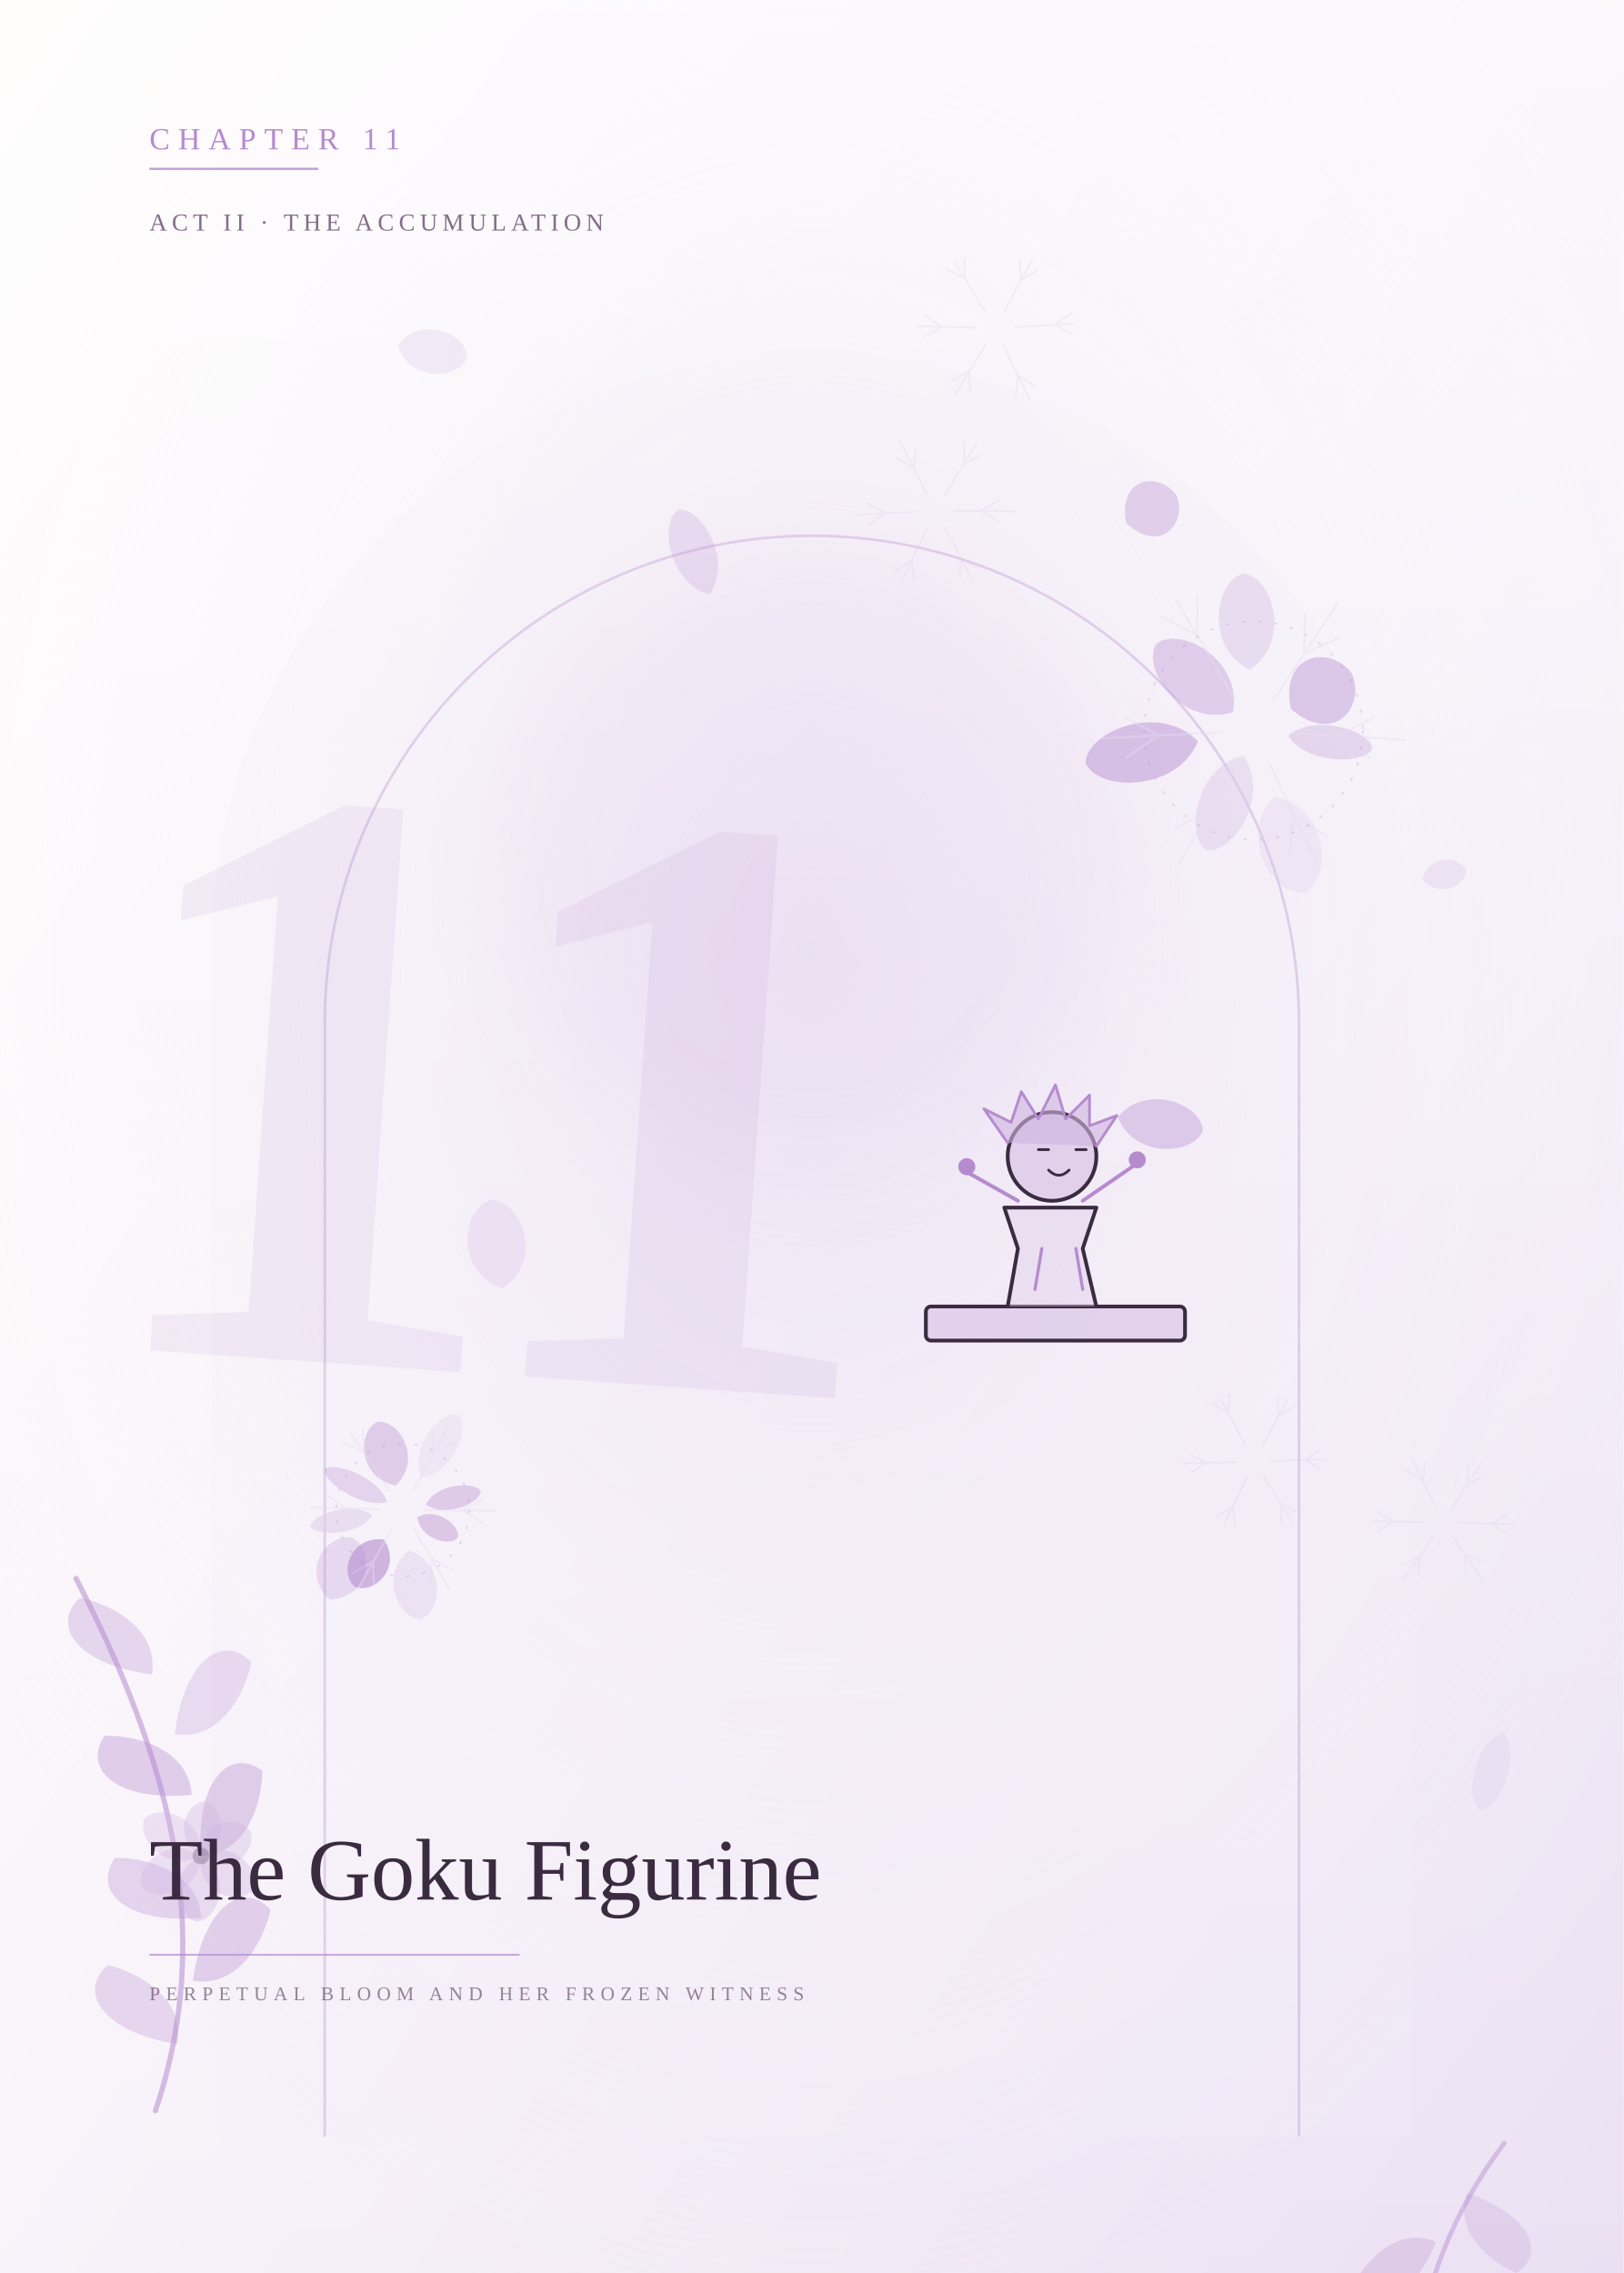
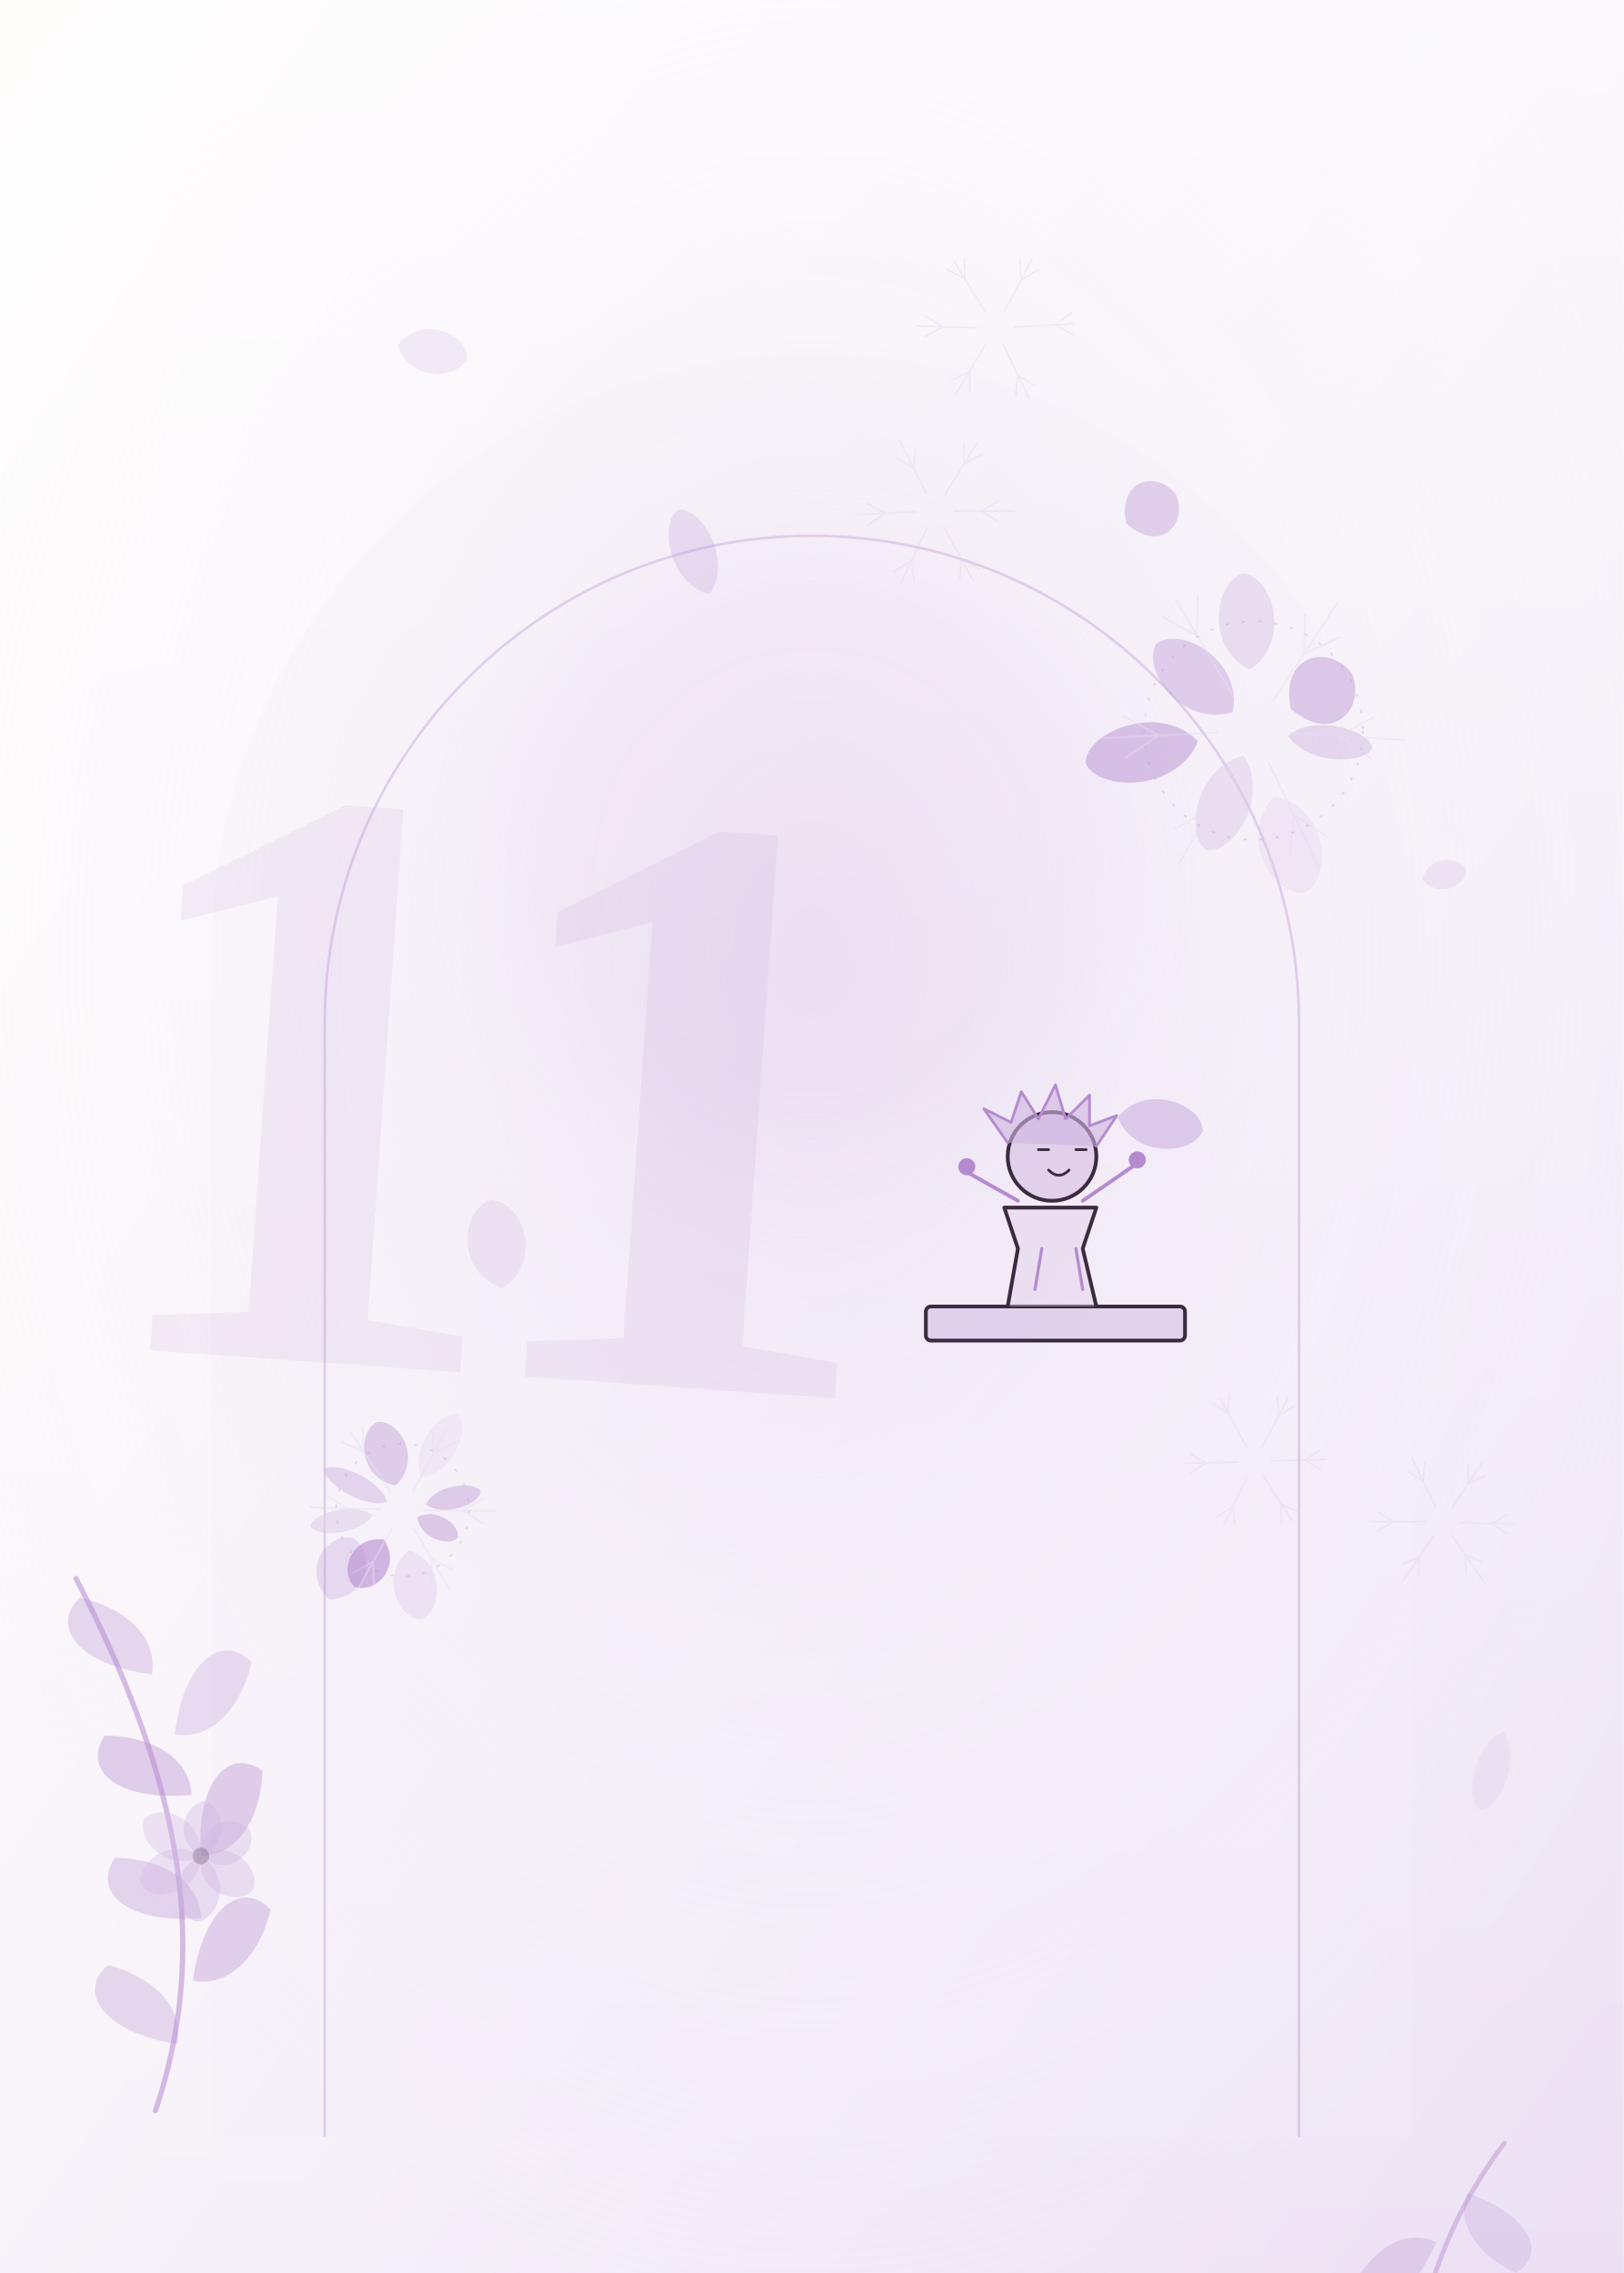
<svg xmlns="http://www.w3.org/2000/svg" viewBox="0 0 1000 1400" width="1000" height="1400" role="img" aria-labelledby="c11-title c11-desc">
  <defs>
    <linearGradient id="c11-bg" x1="0" y1="0" x2="1" y2="1">
      <stop offset="0" stop-color="#FFFDFB" />
      <stop offset="0.48" stop-color="rgb(248, 243, 250)" />
      <stop offset="1" stop-color="rgb(234, 223, 242)" />
    </linearGradient>
    <radialGradient id="c11-halo" cx="50%" cy="42%" r="62%">
      <stop offset="0" stop-color="rgb(218, 197, 231)" stop-opacity="0.7" />
      <stop offset="0.55" stop-color="rgb(240, 232, 245)" stop-opacity="0.24" />
      <stop offset="1" stop-color="rgb(248, 243, 250)" stop-opacity="0" />
    </radialGradient>
    <linearGradient id="c11-accent" x1="0" y1="0" x2="0.9" y2="1">
      <stop offset="0" stop-color="rgb(196, 162, 217)" />
      <stop offset="0.55" stop-color="#B58BCF" />
      <stop offset="1" stop-color="rgb(148, 114, 170)" />
    </linearGradient>
    <linearGradient id="c11-veil" x1="0" y1="0" x2="0" y2="1">
      <stop offset="0" stop-color="#FFFFFF" stop-opacity="0.88" />
      <stop offset="0.55" stop-color="#FFFFFF" stop-opacity="0.4" />
      <stop offset="1" stop-color="#FFFFFF" stop-opacity="0.08" />
    </linearGradient>
    <radialGradient id="c11-spot" cx="50%" cy="46%" r="52%">
      <stop offset="0" stop-color="rgb(234, 223, 242)" stop-opacity="0.58" />
      <stop offset="0.55" stop-color="rgb(245, 239, 248)" stop-opacity="0.16" />
      <stop offset="1" stop-color="rgb(91, 70, 104)" stop-opacity="0.24" />
    </radialGradient>
    <radialGradient id="c11-vignette" cx="50%" cy="48%" r="72%">
      <stop offset="0" stop-color="rgb(91, 70, 104)" stop-opacity="0" />
      <stop offset="0.66" stop-color="rgb(91, 70, 104)" stop-opacity="0" />
      <stop offset="1" stop-color="rgb(91, 70, 104)" stop-opacity="0.32" />
    </radialGradient>
    <filter id="c11-blur" x="-30%" y="-30%" width="160%" height="160%">
      <feGaussianBlur stdDeviation="26" />
    </filter>
    <filter id="c11-soft" x="-20%" y="-20%" width="140%" height="140%">
      <feGaussianBlur stdDeviation="4" />
    </filter>
    <filter id="c11-shadow" x="-30%" y="-30%" width="160%" height="160%">
      <feDropShadow dx="0" dy="10" stdDeviation="14" flood-color="rgb(81, 63, 93)" flood-opacity="0.22" />
    </filter>
  </defs>
  <rect width="1000" height="1400" fill="url(#c11-bg)" />
  <rect width="1000" height="1400" fill="url(#c11-halo)" />
  <rect width="1000" height="1400" fill="url(#c11-veil)" opacity="0.5" />
  <path d="M 130 1316 L 130 588 A 370 370 0 0 1 870 588 L 870 1316 Z" fill="rgb(244, 238, 248)" opacity="0.3" />
  <path d="M 200 1316 L 200 630 A 300 300 0 0 1 800 630 L 800 1316" fill="none" stroke="#B58BCF" stroke-width="1.6" opacity="0.35" />
  <circle cx="500" cy="532" r="190" fill="rgb(229, 214, 238)" opacity="0.24" filter="url(#c11-blur)" />
  <g>
    <g>
      <path d="M0 0 C -24.55 -16.23 -16.56 -58.67 0 -62.41 C 16.56 -58.67 24.55 -16.23 0 0 Z" transform="translate(765.86 465.57) rotate(201.53)" fill="rgb(222, 203, 233)" opacity="0.502" stroke="none" stroke-width="1.2" />
      <path d="M0 0 C -28.32 -18.34 -19.1 -66.32 0 -70.55 C 19.1 -66.32 28.32 -18.34 0 0 Z" transform="translate(737.8 456.59) rotate(259.1)" fill="#B58BCF" opacity="0.472" stroke="none" stroke-width="1.2" />
      <path d="M0 0 C -27.8 -16.44 -18.75 -59.43 0 -63.22 C 18.75 -59.43 27.8 -16.44 0 0 Z" transform="translate(759.27 438.61) rotate(311.81)" fill="rgb(200, 168, 219)" opacity="0.509" stroke="none" stroke-width="1.2" />
      <path d="M0 0 C -26.93 -15.45 -18.16 -55.86 0 -59.42 C 18.16 -55.86 26.93 -15.45 0 0 Z" transform="translate(769.63 412.48) rotate(356.39)" fill="rgb(222, 203, 233)" opacity="0.583" stroke="none" stroke-width="1.2" />
      <path d="M0 0 C -33.13 -11.29 -22.35 -40.83 0 -43.44 C 22.35 -40.83 33.13 -11.29 0 0 Z" transform="translate(794.97 436.61) rotate(419.77)" fill="#B58BCF" opacity="0.423" stroke="none" stroke-width="1.2" />
      <path d="M0 0 C -16.01 -13.66 -10.8 -49.38 0 -52.54 C 10.8 -49.38 16.01 -13.66 0 0 Z" transform="translate(793.3 453.17) rotate(458.46)" fill="rgb(200, 168, 219)" opacity="0.377" stroke="none" stroke-width="1.2" />
      <path d="M0 0 C -29.3 -16.17 -19.76 -58.45 0 -62.18 C 19.76 -58.45 29.3 -16.17 0 0 Z" transform="translate(784.84 490.56) rotate(522.44)" fill="rgb(222, 203, 233)" opacity="0.293" stroke="none" stroke-width="1.2" />
      <g stroke="rgb(233, 220, 241)" stroke-width="1.2" opacity="0.451" stroke-linecap="round">
        <line x1="794.48" y1="451.38" x2="865.66" y2="455.74" />
        <line x1="824.41" y1="453.21" x2="845.95" y2="441.76" />
        <line x1="824.41" y1="453.21" x2="844.39" y2="467.22" />
        <line x1="781.7" y1="470.32" x2="812.43" y2="534.68" />
        <line x1="796.83" y1="502" x2="817.3" y2="515.28" />
        <line x1="796.83" y1="502" x2="794.28" y2="526.26" />
        <line x1="761.01" y1="469.66" x2="726.21" y2="531.91" />
        <line x1="744.8" y1="498.65" x2="745.79" y2="523.03" />
        <line x1="744.8" y1="498.65" x2="723.52" y2="510.58" />
        <line x1="749.51" y1="451.15" x2="678.28" y2="454.78" />
        <line x1="713.55" y1="452.98" x2="693.43" y2="466.78" />
        <line x1="713.55" y1="452.98" x2="692.13" y2="441.31" />
        <line x1="760.51" y1="430.63" x2="724.11" y2="369.3" />
        <line x1="737.2" y1="391.36" x2="715.62" y2="379.98" />
        <line x1="737.2" y1="391.36" x2="737.55" y2="366.96" />
        <line x1="784.38" y1="431.19" x2="823.59" y2="371.61" />
        <line x1="803" y1="402.89" x2="803.79" y2="378.5" />
        <line x1="803" y1="402.89" x2="825.09" y2="392.52" />
      </g>
      <circle cx="772" cy="450" r="67.32" fill="none" stroke="#B58BCF" stroke-width="1.1" opacity="0.287" stroke-dasharray="2 8" />
    </g>
    <g>
      <path d="M0 0 C -10.88 -10.13 -7.34 -36.64 0 -38.97 C 7.34 -36.64 10.88 -10.13 0 0 Z" transform="translate(229.53 933.26) rotate(259.99)" fill="rgb(222, 203, 233)" opacity="0.534" stroke="none" stroke-width="1.2" />
      <path d="M0 0 C -11.02 -11.3 -7.44 -40.85 0 -43.46 C 7.44 -40.85 11.02 -11.3 0 0 Z" transform="translate(238.48 925.05) rotate(297.46)" fill="#B58BCF" opacity="0.298" stroke="none" stroke-width="1.2" />
      <path d="M0 0 C -20.62 -10.61 -13.91 -38.38 0 -40.82 C 13.91 -38.38 20.62 -10.61 0 0 Z" transform="translate(243.65 914.99) rotate(343.82)" fill="rgb(200, 168, 219)" opacity="0.516" stroke="none" stroke-width="1.2" />
      <path d="M0 0 C -15.92 -11.59 -10.74 -41.9 0 -44.58 C 10.74 -41.9 15.92 -11.59 0 0 Z" transform="translate(259.59 909.93) rotate(390.01)" fill="rgb(222, 203, 233)" opacity="0.289" stroke="none" stroke-width="1.2" />
      <path d="M0 0 C -10.9 -9.03 -7.35 -32.65 0 -34.74 C 7.35 -32.65 10.9 -9.03 0 0 Z" transform="translate(262.24 926.61) rotate(436.62)" fill="#B58BCF" opacity="0.369" stroke="none" stroke-width="1.2" />
      <path d="M0 0 C -11.18 -7.24 -7.54 -26.18 0 -27.86 C 7.54 -26.18 11.18 -7.24 0 0 Z" transform="translate(257.05 934.54) rotate(476.65)" fill="rgb(200, 168, 219)" opacity="0.573" stroke="none" stroke-width="1.2" />
      <path d="M0 0 C -20.86 -11.17 -14.07 -40.38 0 -42.96 C 14.07 -40.38 20.86 -11.17 0 0 Z" transform="translate(252.11 954.92) rotate(530.63)" fill="rgb(222, 203, 233)" opacity="0.433" stroke="none" stroke-width="1.2" />
      <path d="M0 0 C -18.92 -8.9 -12.76 -32.19 0 -34.24 C 12.76 -32.19 18.92 -8.9 0 0 Z" transform="translate(236.55 948.24) rotate(572.13)" fill="#B58BCF" opacity="0.601" stroke="none" stroke-width="1.2" />
      <g stroke="rgb(233, 220, 241)" stroke-width="1.2" opacity="0.451" stroke-linecap="round">
        <line x1="261.69" y1="930.15" x2="305.04" y2="930.63" />
        <line x1="285.01" y1="930.41" x2="297.74" y2="922.79" />
        <line x1="285.01" y1="930.41" x2="297.57" y2="938.3" />
        <line x1="254.97" y1="941.78" x2="277.04" y2="979.09" />
        <line x1="265.82" y1="960.12" x2="278.93" y2="967.06" />
        <line x1="265.82" y1="960.12" x2="265.58" y2="974.95" />
        <line x1="241.23" y1="941.9" x2="219.78" y2="979.57" />
        <line x1="229.84" y1="961.89" x2="230.33" y2="976.72" />
        <line x1="229.84" y1="961.89" x2="216.85" y2="969.05" />
        <line x1="234.32" y1="929.6" x2="190.98" y2="928.35" />
        <line x1="213.45" y1="929" x2="200.59" y2="936.38" />
        <line x1="213.45" y1="929" x2="201.04" y2="920.89" />
        <line x1="240.35" y1="918.65" x2="216.14" y2="882.69" />
        <line x1="223.96" y1="894.31" x2="210.47" y2="888.15" />
        <line x1="223.96" y1="894.31" x2="223.33" y2="879.49" />
        <line x1="254.58" y1="918" x2="275.42" y2="879.98" />
        <line x1="266.85" y1="895.61" x2="266.13" y2="880.8" />
        <line x1="266.85" y1="895.61" x2="279.72" y2="888.25" />
      </g>
      <circle cx="248" cy="930" r="40.92" fill="none" stroke="#B58BCF" stroke-width="1.1" opacity="0.287" stroke-dasharray="2 8" />
    </g>
    <path d="M0 0 C -21.02 -14.45 -14.18 -52.25 0 -55.58 C 14.18 -52.25 21.02 -14.45 0 0 Z" transform="translate(436.98 366.1) rotate(339.68)" fill="#B58BCF" opacity="0.215" stroke="none" stroke-width="1.2" />
    <path d="M0 0 C -21.47 -11.31 -14.48 -40.88 0 -43.49 C 14.48 -40.88 21.47 -11.31 0 0 Z" transform="translate(244.83 212.64) rotate(99.96)" fill="rgb(222, 203, 233)" opacity="0.339" stroke="none" stroke-width="1.2" />
    <path d="M0 0 C -27.41 -9.2 -18.48 -33.27 0 -35.4 C 18.48 -33.27 27.41 -9.2 0 0 Z" transform="translate(693.55 322.26) rotate(60.8)" fill="#B58BCF" opacity="0.356" stroke="none" stroke-width="1.2" />
    <path d="M0 0 C -28.09 -14.29 -18.95 -51.68 0 -54.98 C 18.95 -51.68 28.09 -14.29 0 0 Z" transform="translate(309.56 793.6) rotate(352.41)" fill="rgb(222, 203, 233)" opacity="0.398" stroke="none" stroke-width="1.2" />
    <path d="M0 0 C -23.59 -10.57 -15.91 -38.2 0 -40.64 C 15.91 -38.2 23.59 -10.57 0 0 Z" transform="translate(202.92 985.3) rotate(20.35)" fill="#B58BCF" opacity="0.252" stroke="none" stroke-width="1.2" />
    <path d="M0 0 C -16.11 -13.1 -10.87 -47.37 0 -50.4 C 10.87 -47.37 16.11 -13.1 0 0 Z" transform="translate(925.9 1066.48) rotate(196.49)" fill="rgb(222, 203, 233)" opacity="0.293" stroke="none" stroke-width="1.2" />
    <path d="M0 0 C -23.78 -13.78 -16.04 -49.84 0 -53.02 C 16.04 -49.84 23.78 -13.78 0 0 Z" transform="translate(688.39 688.12) rotate(98.89)" fill="#B58BCF" opacity="0.378" stroke="none" stroke-width="1.2" />
    <path d="M0 0 C -14.04 -7.16 -9.47 -25.89 0 -27.54 C 9.47 -25.89 14.04 -7.16 0 0 Z" transform="translate(875.88 541.5) rotate(78.46)" fill="rgb(222, 203, 233)" opacity="0.395" stroke="none" stroke-width="1.2" />
    <g stroke="rgb(222, 203, 233)" stroke-width="1" opacity="0.3" stroke-linecap="round">
      <line x1="587.61" y1="314.65" x2="624.75" y2="314.94" />
      <line x1="604.4" y1="314.78" x2="615.29" y2="308.23" />
      <line x1="604.4" y1="314.78" x2="615.18" y2="321.51" />
      <line x1="581.48" y1="324.86" x2="599.2" y2="357.49" />
      <line x1="591.84" y1="343.93" x2="602.84" y2="350.28" />
      <line x1="591.84" y1="343.93" x2="591.17" y2="356.62" />
      <line x1="570.89" y1="325.16" x2="555.05" y2="358.75" />
      <line x1="561.5" y1="345.06" x2="562.89" y2="357.69" />
      <line x1="561.5" y1="345.06" x2="550.88" y2="352.02" />
      <line x1="564.18" y1="315.16" x2="527.09" y2="317.08" />
      <line x1="545.07" y1="316.15" x2="534.6" y2="323.34" />
      <line x1="545.07" y1="316.15" x2="533.91" y2="310.08" />
      <line x1="570.61" y1="304.08" x2="553.92" y2="270.91" />
      <line x1="562.8" y1="288.55" x2="552" y2="281.86" />
      <line x1="562.8" y1="288.55" x2="563.86" y2="275.89" />
      <line x1="582.04" y1="304.57" x2="601.53" y2="272.96" />
      <line x1="593.78" y1="285.53" x2="593.81" y2="272.83" />
      <line x1="593.78" y1="285.53" x2="605.11" y2="279.8" />
    </g>
    <g stroke="rgb(222, 203, 233)" stroke-width="1" opacity="0.3" stroke-linecap="round">
      <line x1="899.03" y1="937.75" x2="932.3" y2="938.82" />
      <line x1="918.57" y1="938.38" x2="928.46" y2="932.74" />
      <line x1="918.57" y1="938.38" x2="928.08" y2="944.64" />
      <line x1="894.46" y1="946.09" x2="913.27" y2="973.55" />
      <line x1="902.26" y1="957.47" x2="912.65" y2="962.12" />
      <line x1="902.26" y1="957.47" x2="902.83" y2="968.84" />
      <line x1="882.66" y1="946.14" x2="864.07" y2="973.75" />
      <line x1="874.13" y1="958.8" x2="873.65" y2="970.18" />
      <line x1="874.13" y1="958.8" x2="863.78" y2="963.53" />
      <line x1="878.01" y1="937.34" x2="844.73" y2="937.09" />
      <line x1="858.14" y1="937.19" x2="848.39" y2="943.07" />
      <line x1="858.14" y1="937.19" x2="848.48" y2="931.17" />
      <line x1="883.96" y1="927.95" x2="869.5" y2="897.97" />
      <line x1="876.37" y1="912.22" x2="866.79" y2="906.06" />
      <line x1="876.37" y1="912.22" x2="877.52" y2="900.89" />
      <line x1="894.29" y1="928.63" x2="912.54" y2="900.79" />
      <line x1="903.96" y1="913.87" x2="904.31" y2="902.49" />
      <line x1="903.96" y1="913.87" x2="914.26" y2="909.02" />
    </g>
    <g stroke="rgb(222, 203, 233)" stroke-width="1" opacity="0.3" stroke-linecap="round">
      <line x1="624.61" y1="201.53" x2="661.25" y2="199.32" />
      <line x1="649.63" y1="200.02" x2="659.92" y2="192.82" />
      <line x1="649.63" y1="200.02" x2="660.71" y2="205.93" />
      <line x1="618.04" y1="212.68" x2="633.86" y2="245.8" />
      <line x1="626.85" y1="231.12" x2="637.39" y2="237.95" />
      <line x1="626.85" y1="231.12" x2="625.54" y2="243.61" />
      <line x1="607.06" y1="212.15" x2="588.1" y2="243.58" />
      <line x1="597.18" y1="228.53" x2="597.27" y2="241.09" />
      <line x1="597.18" y1="228.53" x2="586.03" y2="234.31" />
      <line x1="601.46" y1="201.88" x2="564.77" y2="200.8" />
      <line x1="580.33" y1="201.26" x2="569.44" y2="207.5" />
      <line x1="580.33" y1="201.26" x2="569.83" y2="194.38" />
      <line x1="606.95" y1="192.36" x2="587.65" y2="161.14" />
      <line x1="594.09" y1="171.57" x2="582.88" y2="165.91" />
      <line x1="594.09" y1="171.57" x2="594.05" y2="159.01" />
      <line x1="618.47" y1="191.98" x2="635.67" y2="159.55" />
      <line x1="628.82" y1="172.46" x2="628.04" y2="159.92" />
      <line x1="628.82" y1="172.46" x2="639.64" y2="166.07" />
    </g>
    <g stroke="rgb(222, 203, 233)" stroke-width="1" opacity="0.3" stroke-linecap="round">
      <line x1="782.97" y1="899.91" x2="816.13" y2="898.86" />
      <line x1="803.59" y1="899.26" x2="813.07" y2="893.02" />
      <line x1="803.59" y1="899.26" x2="813.45" y2="904.88" />
      <line x1="778.1" y1="909.1" x2="795.84" y2="937.14" />
      <line x1="789.02" y1="926.36" x2="799.21" y2="931.36" />
      <line x1="789.02" y1="926.36" x2="789.18" y2="937.71" />
      <line x1="767.98" y1="909.7" x2="753.66" y2="939.63" />
      <line x1="759.25" y1="927.94" x2="760.43" y2="939.23" />
      <line x1="759.25" y1="927.94" x2="749.72" y2="934.11" />
      <line x1="762.02" y1="900.53" x2="728.86" y2="901.41" />
      <line x1="742.76" y1="901.04" x2="733.25" y2="907.23" />
      <line x1="742.76" y1="901.04" x2="732.93" y2="895.37" />
      <line x1="767.55" y1="891.01" x2="751.88" y2="861.77" />
      <line x1="756.36" y1="870.13" x2="746.56" y2="864.4" />
      <line x1="756.36" y1="870.13" x2="757.02" y2="858.8" />
      <line x1="777.41" y1="890.99" x2="792.96" y2="861.69" />
      <line x1="787.57" y1="871.84" x2="786.87" y2="860.51" />
      <line x1="787.57" y1="871.84" x2="797.35" y2="866.07" />
    </g>
    <g transform="translate(95.72 1300) rotate(-4.98)">
      <path d="M 0 0 C 47.25 -108 27 -216 -20.25 -330.75" fill="none" stroke="#B58BCF" stroke-width="3.24" opacity="0.55" stroke-linecap="round" />
      <path d="M0 0 C -29.7 -35.64 -25.25 -64.8 0 -64.8 C 13.37 -45.36 20.79 -16.2 0 0 Z" transform="translate(16.87 -39.69) rotate(-36.23)" fill="#B58BCF" opacity="0.283" />
      <path d="M0 0 C -29.7 -35.64 -25.25 -64.8 0 -64.8 C 13.37 -45.36 20.79 -16.2 0 0 Z" transform="translate(29.93 -77.73) rotate(52.64)" fill="#B58BCF" opacity="0.354" />
      <path d="M0 0 C -29.7 -35.64 -25.25 -64.8 0 -64.8 C 13.37 -45.36 20.79 -16.2 0 0 Z" transform="translate(38.42 -115.76) rotate(-50.07)" fill="#B58BCF" opacity="0.322" />
      <path d="M0 0 C -29.7 -35.64 -25.25 -64.8 0 -64.8 C 13.37 -45.36 20.79 -16.2 0 0 Z" transform="translate(41.51 -153.8) rotate(40.76)" fill="#B58BCF" opacity="0.372" />
      <g>
        <path d="M0 0 C -18.27 -8.78 -12.32 -31.74 0 -33.77 C 12.32 -31.74 18.27 -8.78 0 0 Z" transform="translate(41.51 -153.8) rotate(8.44)" fill="rgb(207, 180, 224)" opacity="0.359" stroke="none" stroke-width="1.2" />
        <path d="M0 0 C -20.2 -8.87 -13.62 -32.05 0 -34.1 C 13.62 -32.05 20.2 -8.87 0 0 Z" transform="translate(41.51 -153.8) rotate(68.44)" fill="rgb(207, 180, 224)" opacity="0.353" stroke="none" stroke-width="1.2" />
        <path d="M0 0 C -20.34 -9.95 -13.72 -35.97 0 -38.27 C 13.72 -35.97 20.34 -9.95 0 0 Z" transform="translate(41.51 -153.8) rotate(128.44)" fill="rgb(207, 180, 224)" opacity="0.375" stroke="none" stroke-width="1.2" />
        <path d="M0 0 C -20.57 -10.53 -13.87 -38.09 0 -40.52 C 13.87 -38.09 20.57 -10.53 0 0 Z" transform="translate(41.51 -153.8) rotate(188.44)" fill="rgb(207, 180, 224)" opacity="0.39" stroke="none" stroke-width="1.2" />
        <path d="M0 0 C -20.26 -10.66 -13.67 -38.55 0 -41.01 C 13.67 -38.55 20.26 -10.66 0 0 Z" transform="translate(41.51 -153.8) rotate(248.44)" fill="rgb(207, 180, 224)" opacity="0.316" stroke="none" stroke-width="1.2" />
        <path d="M0 0 C -20.47 -10.84 -13.81 -39.18 0 -41.68 C 13.81 -39.18 20.47 -10.84 0 0 Z" transform="translate(41.51 -153.8) rotate(308.44)" fill="rgb(207, 180, 224)" opacity="0.316" stroke="none" stroke-width="1.2" />
        <circle cx="41.51" cy="-153.8" r="5.13" fill="#3B2B40" opacity="0.25" />
      </g>
      <path d="M0 0 C -29.7 -35.64 -25.25 -64.8 0 -64.8 C 13.37 -45.36 20.79 -16.2 0 0 Z" transform="translate(39.13 -191.84) rotate(-50.76)" fill="#B58BCF" opacity="0.38" />
      <path d="M0 0 C -29.7 -35.64 -25.25 -64.8 0 -64.8 C 13.37 -45.36 20.79 -16.2 0 0 Z" transform="translate(31.94 -229.87) rotate(51.81)" fill="#B58BCF" opacity="0.255" />
      <path d="M0 0 C -29.7 -35.64 -25.25 -64.8 0 -64.8 C 13.37 -45.36 20.79 -16.2 0 0 Z" transform="translate(21.18 -267.91) rotate(-38.21)" fill="#B58BCF" opacity="0.307" />
    </g>
    <g transform="translate(926.45 1320) rotate(193.46)">
      <path d="M 0 0 C 42 -96 24 -192 -18 -294" fill="none" stroke="#B58BCF" stroke-width="2.88" opacity="0.45" stroke-linecap="round" />
      <path d="M0 0 C -26.4 -31.68 -22.44 -57.6 0 -57.6 C 11.88 -40.32 18.48 -14.4 0 0 Z" transform="translate(15 -35.28) rotate(-44.86)" fill="#B58BCF" opacity="0.221" />
      <path d="M0 0 C -26.4 -31.68 -22.44 -57.6 0 -57.6 C 11.88 -40.32 18.48 -14.4 0 0 Z" transform="translate(26.61 -69.09) rotate(49.23)" fill="#B58BCF" opacity="0.275" />
      <path d="M0 0 C -26.4 -31.68 -22.44 -57.6 0 -57.6 C 11.88 -40.32 18.48 -14.4 0 0 Z" transform="translate(34.15 -102.9) rotate(-41.1)" fill="#B58BCF" opacity="0.288" />
      <path d="M0 0 C -26.4 -31.68 -22.44 -57.6 0 -57.6 C 11.88 -40.32 18.48 -14.4 0 0 Z" transform="translate(36.89 -136.71) rotate(56.25)" fill="#B58BCF" opacity="0.244" />
      <g>
        <path d="M0 0 C -17.68 -9.48 -11.93 -34.28 0 -36.47 C 11.93 -34.28 17.68 -9.48 0 0 Z" transform="translate(36.89 -136.71) rotate(244.84)" fill="rgb(207, 180, 224)" opacity="0.378" stroke="none" stroke-width="1.2" />
        <path d="M0 0 C -15.04 -8.82 -10.15 -31.88 0 -33.92 C 10.15 -31.88 15.04 -8.82 0 0 Z" transform="translate(36.89 -136.71) rotate(304.84)" fill="rgb(207, 180, 224)" opacity="0.314" stroke="none" stroke-width="1.2" />
        <path d="M0 0 C -15.68 -8.29 -10.57 -29.97 0 -31.88 C 10.57 -29.97 15.68 -8.29 0 0 Z" transform="translate(36.89 -136.71) rotate(364.84)" fill="rgb(207, 180, 224)" opacity="0.399" stroke="none" stroke-width="1.2" />
        <path d="M0 0 C -15.93 -8.13 -10.75 -29.39 0 -31.26 C 10.75 -29.39 15.93 -8.13 0 0 Z" transform="translate(36.89 -136.71) rotate(424.84)" fill="rgb(207, 180, 224)" opacity="0.433" stroke="none" stroke-width="1.2" />
        <path d="M0 0 C -15.79 -9.65 -10.65 -34.88 0 -37.1 C 10.65 -34.88 15.79 -9.65 0 0 Z" transform="translate(36.89 -136.71) rotate(484.84)" fill="rgb(207, 180, 224)" opacity="0.36" stroke="none" stroke-width="1.2" />
        <path d="M0 0 C -17.02 -8.49 -11.48 -30.7 0 -32.66 C 11.48 -30.7 17.02 -8.49 0 0 Z" transform="translate(36.89 -136.71) rotate(544.84)" fill="rgb(207, 180, 224)" opacity="0.374" stroke="none" stroke-width="1.2" />
        <circle cx="36.89" cy="-136.71" r="4.56" fill="#3B2B40" opacity="0.25" />
      </g>
      <path d="M0 0 C -26.4 -31.68 -22.44 -57.6 0 -57.6 C 11.88 -40.32 18.48 -14.4 0 0 Z" transform="translate(34.78 -170.52) rotate(-45.81)" fill="#B58BCF" opacity="0.219" />
      <path d="M0 0 C -26.4 -31.68 -22.44 -57.6 0 -57.6 C 11.88 -40.32 18.48 -14.4 0 0 Z" transform="translate(28.39 -204.33) rotate(47.26)" fill="#B58BCF" opacity="0.234" />
      <path d="M0 0 C -26.4 -31.68 -22.44 -57.6 0 -57.6 C 11.88 -40.32 18.48 -14.4 0 0 Z" transform="translate(18.83 -238.14) rotate(-36.12)" fill="#B58BCF" opacity="0.242" />
    </g>
  </g>
  <text x="296" y="846" font-family="Georgia, 'Times New Roman', serif" font-size="520" font-weight="700" fill="#B58BCF" fill-opacity="0.12" text-anchor="middle" transform="rotate(4 296 846)">11</text>
  <g transform="translate(650 748) scale(1.05)">
    <g stroke="#3B2B40" stroke-width="2.2" fill="none" stroke-linejoin="round" stroke-linecap="round">
      <rect x="-76" y="54" width="152" height="20" rx="3" fill="rgb(214, 191, 229)" fill-opacity="0.6" />
      <path d="M -28,54 L -22,20 L -30,-4 L 24,-4 L 16,20 L 24,54" fill="rgb(222, 203, 233)" fill-opacity="0.4" />
      <circle cx="-2" cy="-34" r="26" fill="rgb(211, 185, 226)" fill-opacity="0.55" />
      <path d="M -28,-42 L -42,-62 L -26,-54 L -20,-72 L -10,-56 L 0,-76 L 6,-56 L 20,-70 L 20,-52 L 36,-58 L 24,-40" fill="rgb(207, 180, 224)" fill-opacity="0.6" stroke="#B58BCF" stroke-width="1.6" />
      <path d="M -22,-8 L -54,-26 M 16,-8 L 48,-30" stroke="#B58BCF" stroke-width="2.2" />
      <circle cx="-52" cy="-28" r="5" fill="#B58BCF" stroke="none" />
      <circle cx="48" cy="-32" r="5" fill="#B58BCF" stroke="none" />
      <path d="M -10,-38 l 6,0 M 12,-38 l 6,0 M -4,-26 q 6,6 12,0" stroke="#3B2B40" stroke-width="1.6" />
      <path d="M -8,20 l -4,24 M 12,20 l 4,24" stroke="#B58BCF" stroke-width="1.8" />
    </g>
  </g>
-   <g>
-     <line x1="92" y1="104" x2="196" y2="104" stroke="#B58BCF" stroke-width="1.4" opacity="0.8" />
-     <text x="92" y="92" font-family="Georgia, 'Times New Roman', serif" font-size="19" letter-spacing="5" fill="#B58BCF">CHAPTER 11</text>
-     <text x="92" y="142" font-family="Georgia, 'Times New Roman', serif" font-size="15" letter-spacing="3" fill="#5B3F62" fill-opacity="0.75">ACT II · THE ACCUMULATION</text>
-   </g>
-   <g>
-     <text x="92" y="1170" font-family="Georgia, 'Times New Roman', serif" font-size="54" font-weight="400" fill="#3B2B40" text-anchor="start">The Goku Figurine</text>
-     <line x1="92" y1="1204" x2="320" y2="1204" stroke="#B58BCF" stroke-width="1.2" opacity="0.7" />
-     <text x="92" y="1232" font-family="Georgia, 'Times New Roman', serif" font-size="12" letter-spacing="3.5" fill="#5B3F62" fill-opacity="0.62" text-anchor="start">PERPETUAL BLOOM AND HER FROZEN WITNESS</text>
-   </g>
</svg>
